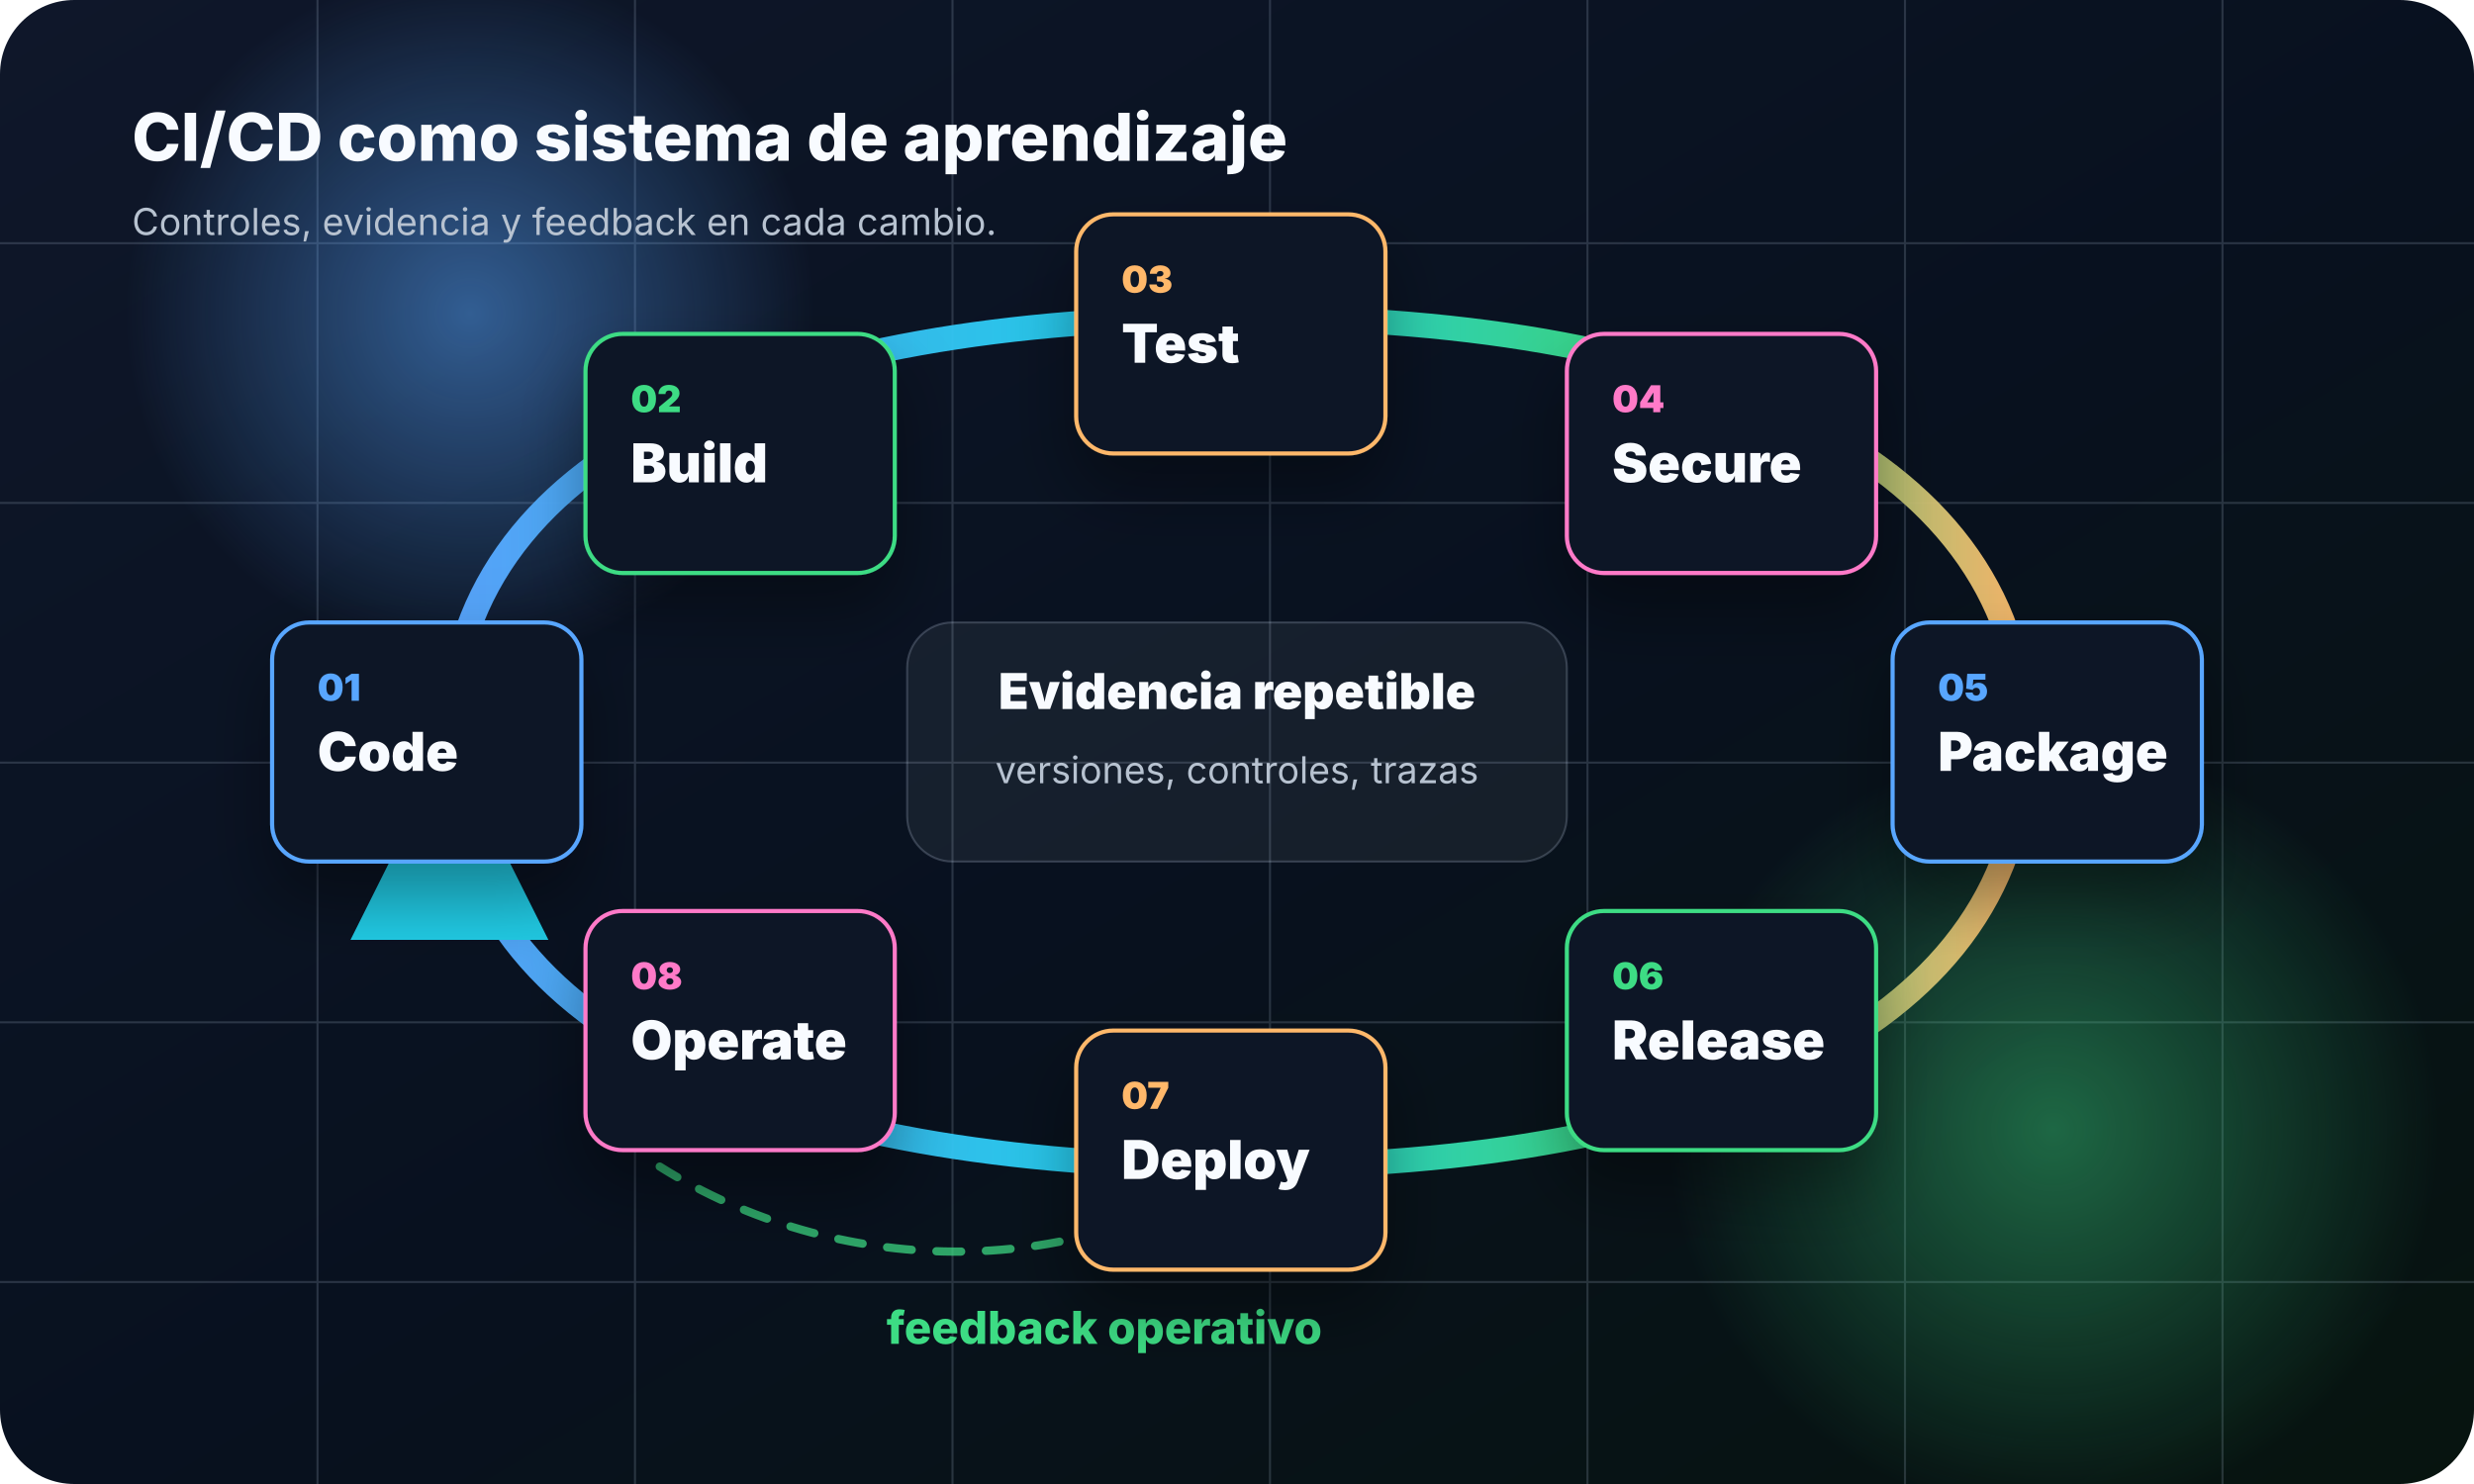
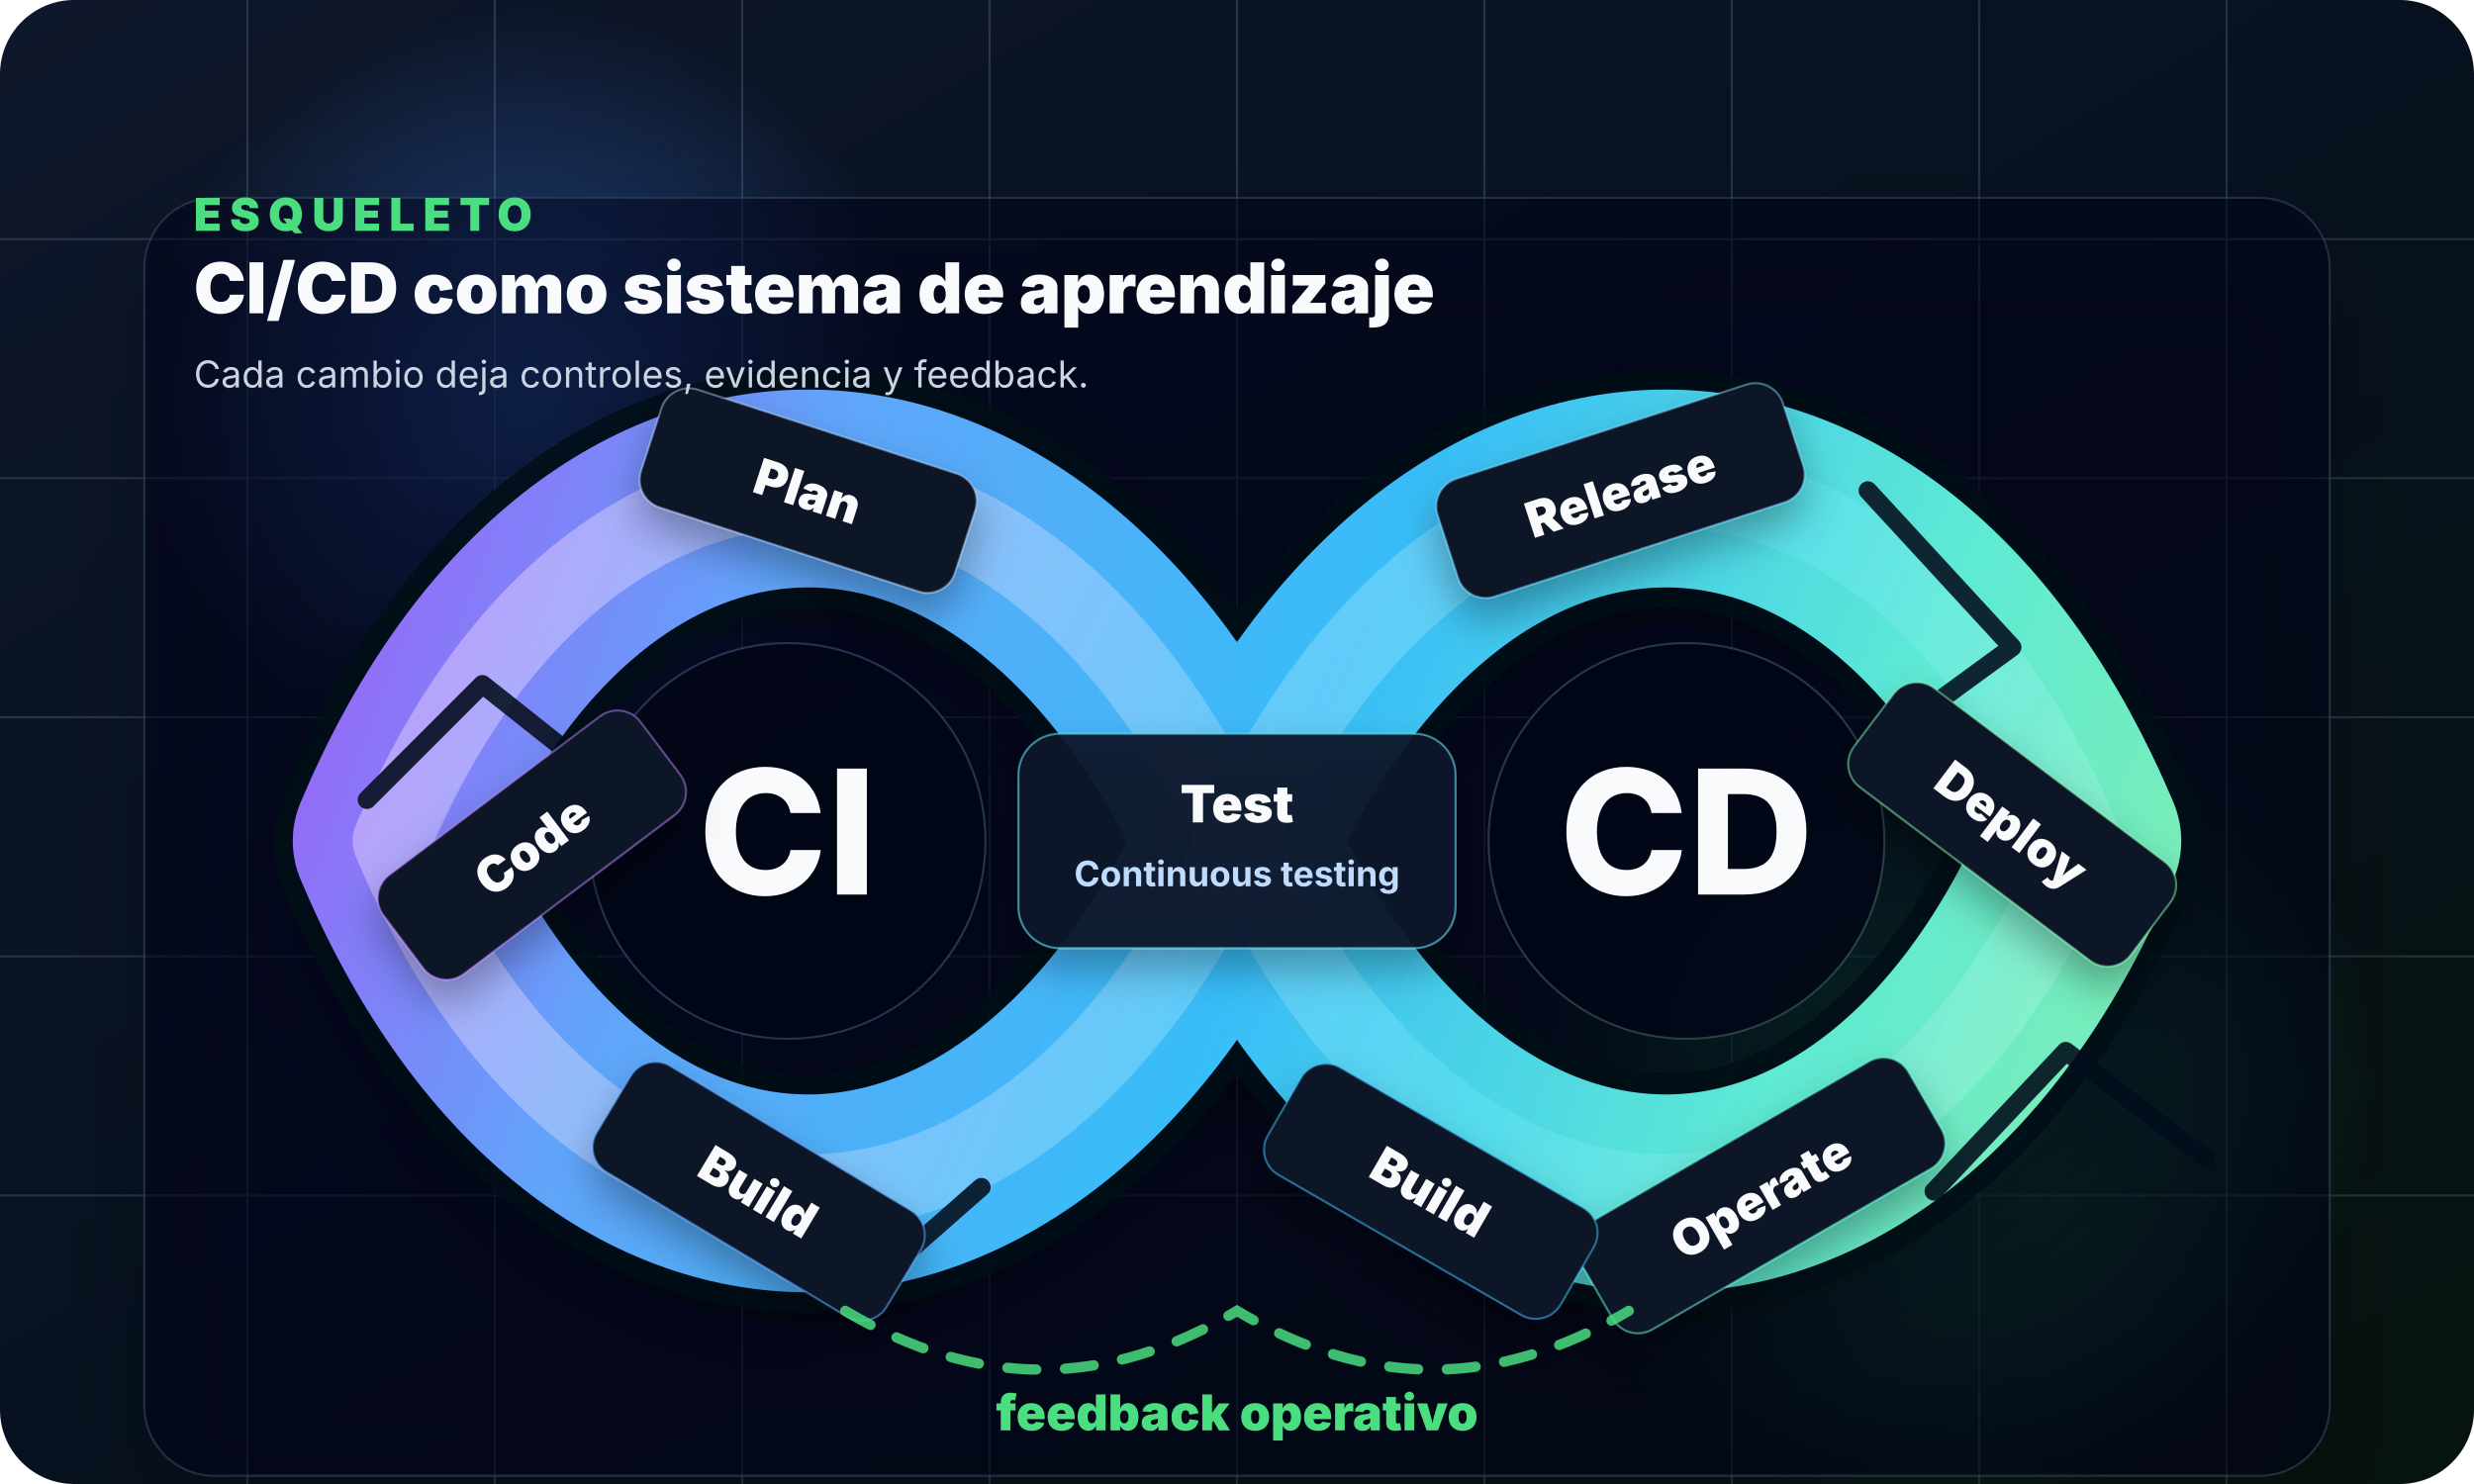
<svg xmlns="http://www.w3.org/2000/svg" width="1200" height="720" viewBox="0 0 1200 720" role="img" aria-labelledby="title desc">
  <defs>
    <linearGradient id="bg" x1="0" x2="1" y1="0" y2="1">
      <stop offset="0" stop-color="#0f172a" />
-       <stop offset="0.52" stop-color="#08111f" />
-       <stop offset="1" stop-color="#07140f" />
+       <stop offset="0.5" stop-color="#07111f" />
+       <stop offset="1" stop-color="#07130f" />
    </linearGradient>
-     <linearGradient id="line" x1="0" x2="1" y1="0" y2="0">
-       <stop offset="0" stop-color="#58a6ff" />
-       <stop offset="0.45" stop-color="#22d3ee" />
-       <stop offset="0.75" stop-color="#3ddc84" />
-       <stop offset="1" stop-color="#ffb86b" />
+     <linearGradient id="loopGradient" x1="125" x2="1075" y1="180" y2="540" gradientUnits="userSpaceOnUse">
+       <stop offset="0" stop-color="#a855f7" />
+       <stop offset="0.25" stop-color="#60a5fa" />
+       <stop offset="0.52" stop-color="#38bdf8" />
+       <stop offset="0.78" stop-color="#5eead4" />
+       <stop offset="1" stop-color="#86efac" />
+     </linearGradient>
+     <linearGradient id="loopHighlight" x1="180" x2="1020" y1="150" y2="570" gradientUnits="userSpaceOnUse">
+       <stop offset="0" stop-color="#f5d0fe" stop-opacity="0.85" />
+       <stop offset="0.38" stop-color="#bfdbfe" stop-opacity="0.74" />
+       <stop offset="0.68" stop-color="#67e8f9" stop-opacity="0.65" />
+       <stop offset="1" stop-color="#bbf7d0" stop-opacity="0.72" />
    </linearGradient>
    <radialGradient id="glowBlue" cx="50%" cy="50%" r="50%">
-       <stop offset="0" stop-color="#58a6ff" stop-opacity="0.5" />
-       <stop offset="1" stop-color="#58a6ff" stop-opacity="0" />
+       <stop offset="0" stop-color="#3b82f6" stop-opacity="0.46" />
+       <stop offset="1" stop-color="#3b82f6" stop-opacity="0" />
    </radialGradient>
    <radialGradient id="glowGreen" cx="50%" cy="50%" r="50%">
-       <stop offset="0" stop-color="#3ddc84" stop-opacity="0.42" />
-       <stop offset="1" stop-color="#3ddc84" stop-opacity="0" />
+       <stop offset="0" stop-color="#22c55e" stop-opacity="0.42" />
+       <stop offset="1" stop-color="#22c55e" stop-opacity="0" />
    </radialGradient>
-     <filter id="softShadow" x="-20%" y="-20%" width="140%" height="140%">
-       <feDropShadow dx="0" dy="18" stdDeviation="16" flood-color="#000000" flood-opacity="0.35" />
+     <filter id="softShadow" x="-25%" y="-25%" width="150%" height="150%">
+       <feDropShadow dx="0" dy="22" stdDeviation="22" flood-color="#000000" flood-opacity="0.45" />
    </filter>
-     <marker id="arrow" viewBox="0 0 12 12" refX="10" refY="6" markerWidth="12" markerHeight="12" orient="auto-start-reverse">
-       <path d="M2 2 L10 6 L2 10 Z" fill="#22d3ee" />
-     </marker>
+     <filter id="labelShadow" x="-20%" y="-20%" width="140%" height="140%">
+       <feDropShadow dx="0" dy="10" stdDeviation="10" flood-color="#000000" flood-opacity="0.32" />
+     </filter>
+     <path id="infinityPath" d="M190 360 C286 132 496 132 600 360 C704 588 914 588 1010 360 C914 132 704 132 600 360 C496 588 286 588 190 360" />
  </defs>
  <rect width="1200" height="720" rx="36" fill="url(#bg)" />
-   <g opacity="0.24">
-     <path d="M0 118H1200M0 244H1200M0 370H1200M0 496H1200M0 622H1200M154 0V720M308 0V720M462 0V720M616 0V720M770 0V720M924 0V720M1078 0V720" stroke="#94a3b8" stroke-width="1" />
+   <g opacity="0.22">
+     <path d="M0 116H1200M0 232H1200M0 348H1200M0 464H1200M0 580H1200M120 0V720M240 0V720M360 0V720M480 0V720M600 0V720M720 0V720M840 0V720M960 0V720M1080 0V720" stroke="#94a3b8" stroke-width="1" />
  </g>
-   <circle cx="228" cy="152" r="168" fill="url(#glowBlue)" />
-   <circle cx="996" cy="548" r="188" fill="url(#glowGreen)" />
-   <text x="64" y="78" fill="#f8fbff" font-family="Inter, Arial, sans-serif" font-size="32" font-weight="800">CI/CD como sistema de aprendizaje</text>
-   <text x="64" y="114" fill="#b7c2d0" font-family="Inter, Arial, sans-serif" font-size="18">Controles, evidencia y feedback en cada cambio.</text>
-   <path d="M218 360 C218 220 374 154 602 154 C830 154 982 224 982 360 C982 496 830 566 602 566 C374 566 218 500 218 360Z" fill="none" stroke="url(#line)" stroke-width="12" stroke-linecap="round" marker-end="url(#arrow)" opacity="0.96" />
-   <path d="M602 566 C520 622 406 620 320 566" fill="none" stroke="#3ddc84" stroke-width="4" stroke-linecap="round" stroke-dasharray="12 12" opacity="0.72" />
-   <text x="430" y="652" fill="#3ddc84" font-family="Inter, Arial, sans-serif" font-size="22" font-weight="800">feedback operativo</text>
-   <g filter="url(#softShadow)" font-family="Inter, Arial, sans-serif">
-     <g transform="translate(132 302)">
-       <rect width="150" height="116" rx="18" fill="#111827" stroke="#58a6ff" stroke-width="2" />
-       <text x="22" y="38" fill="#58a6ff" font-size="18" font-weight="900">01</text>
-       <text x="22" y="72" fill="#f8fbff" font-size="26" font-weight="900">Code</text>
+   <circle cx="258" cy="194" r="190" fill="url(#glowBlue)" />
+   <circle cx="942" cy="526" r="210" fill="url(#glowGreen)" />
+   <g filter="url(#softShadow)" transform="translate(0 48)">
+     <rect x="70" y="48" width="1060" height="620" rx="34" fill="#020817" fill-opacity="0.46" stroke="#334155" stroke-opacity="0.62" />
+     <path d="M190 360 C286 132 496 132 600 360 C704 588 914 588 1010 360 C914 132 704 132 600 360 C496 588 286 588 190 360" fill="none" stroke="#020617" stroke-width="116" stroke-linecap="round" stroke-linejoin="round" opacity="0.82" />
+     <path d="M190 360 C286 132 496 132 600 360 C704 588 914 588 1010 360 C914 132 704 132 600 360 C496 588 286 588 190 360" fill="none" stroke="url(#loopGradient)" stroke-width="96" stroke-linecap="round" stroke-linejoin="round" />
+     <path d="M190 360 C286 132 496 132 600 360 C704 588 914 588 1010 360 C914 132 704 132 600 360 C496 588 286 588 190 360" fill="none" stroke="url(#loopHighlight)" stroke-width="38" stroke-linecap="round" stroke-linejoin="round" opacity="0.58" />
+     <path d="M178 340 L234 284 L292 330" fill="none" stroke="#07111f" stroke-width="9" stroke-linecap="round" stroke-linejoin="round" opacity="0.9" />
+     <path d="M906 190 L976 266 L902 320" fill="none" stroke="#07111f" stroke-width="9" stroke-linecap="round" stroke-linejoin="round" opacity="0.9" />
+     <path d="M938 530 L1002 462 L1070 514" fill="none" stroke="#07111f" stroke-width="9" stroke-linecap="round" stroke-linejoin="round" opacity="0.9" />
+     <path d="M338 540 L410 586 L476 528" fill="none" stroke="#07111f" stroke-width="9" stroke-linecap="round" stroke-linejoin="round" opacity="0.9" />
+   </g>
+   <g font-family="Inter, Arial, sans-serif" text-anchor="middle" transform="translate(0 48)">
+     <circle cx="382" cy="360" r="96" fill="#020617" fill-opacity="0.86" stroke="#93c5fd" stroke-opacity="0.24" />
+     <circle cx="818" cy="360" r="96" fill="#020617" fill-opacity="0.86" stroke="#a7f3d0" stroke-opacity="0.22" />
+     <text x="382" y="386" fill="#f8fafc" font-size="84" font-weight="800">CI</text>
+     <text x="818" y="386" fill="#f8fafc" font-size="84" font-weight="800">CD</text>
+   </g>
+   <g font-family="Inter, Arial, sans-serif" filter="url(#labelShadow)" transform="translate(0 48)">
+     <g transform="translate(312 160) rotate(18 80 30)">
+       <rect width="160" height="60" rx="14" fill="#111827" stroke="#bfdbfe" stroke-opacity="0.42" />
+       <text x="80" y="39" fill="#f8fafc" text-anchor="middle" font-size="24" font-weight="850">Plan</text>
    </g>
-     <g transform="translate(284 162)">
-       <rect width="150" height="116" rx="18" fill="#111827" stroke="#3ddc84" stroke-width="2" />
-       <text x="22" y="38" fill="#3ddc84" font-size="18" font-weight="900">02</text>
-       <text x="22" y="72" fill="#f8fbff" font-size="26" font-weight="900">Build</text>
+     <g transform="translate(180 332) rotate(-37 78 30)">
+       <rect width="156" height="60" rx="14" fill="#111827" stroke="#c084fc" stroke-opacity="0.48" />
+       <text x="78" y="39" fill="#f8fafc" text-anchor="middle" font-size="24" font-weight="850">Code</text>
    </g>
-     <g transform="translate(522 104)">
-       <rect width="150" height="116" rx="18" fill="#111827" stroke="#ffb86b" stroke-width="2" />
-       <text x="22" y="38" fill="#ffb86b" font-size="18" font-weight="900">03</text>
-       <text x="22" y="72" fill="#f8fbff" font-size="26" font-weight="900">Test</text>
+     <g transform="translate(286 500) rotate(31 82 30)">
+       <rect width="164" height="60" rx="14" fill="#111827" stroke="#60a5fa" stroke-opacity="0.52" />
+       <text x="82" y="39" fill="#f8fafc" text-anchor="middle" font-size="24" font-weight="850">Build</text>
    </g>
-     <g transform="translate(760 162)">
-       <rect width="150" height="116" rx="18" fill="#111827" stroke="#ff7ac8" stroke-width="2" />
-       <text x="22" y="38" fill="#ff7ac8" font-size="18" font-weight="900">04</text>
-       <text x="22" y="72" fill="#f8fbff" font-size="26" font-weight="900">Secure</text>
+     <g transform="translate(494 308)">
+       <rect width="212" height="104" rx="20" fill="#0f172a" fill-opacity="0.94" stroke="#67e8f9" stroke-opacity="0.56" />
+       <text x="106" y="43" fill="#f8fafc" text-anchor="middle" font-size="25" font-weight="900">Test</text>
+       <text x="106" y="74" fill="#bfdbfe" text-anchor="middle" font-size="17" font-weight="700">Continuous testing</text>
    </g>
-     <g transform="translate(918 302)">
-       <rect width="150" height="116" rx="18" fill="#111827" stroke="#58a6ff" stroke-width="2" />
-       <text x="22" y="38" fill="#58a6ff" font-size="18" font-weight="900">05</text>
-       <text x="22" y="72" fill="#f8fbff" font-size="26" font-weight="900">Package</text>
+     <g transform="translate(698 160) rotate(-18 88 30)">
+       <rect width="176" height="60" rx="14" fill="#111827" stroke="#7dd3fc" stroke-opacity="0.48" />
+       <text x="88" y="39" fill="#f8fafc" text-anchor="middle" font-size="24" font-weight="850">Release</text>
    </g>
-     <g transform="translate(760 442)">
-       <rect width="150" height="116" rx="18" fill="#111827" stroke="#3ddc84" stroke-width="2" />
-       <text x="22" y="38" fill="#3ddc84" font-size="18" font-weight="900">06</text>
-       <text x="22" y="72" fill="#f8fbff" font-size="26" font-weight="900">Release</text>
+     <g transform="translate(892 322) rotate(37 84 30)">
+       <rect width="168" height="60" rx="14" fill="#111827" stroke="#86efac" stroke-opacity="0.5" />
+       <text x="84" y="39" fill="#f8fafc" text-anchor="middle" font-size="24" font-weight="850">Deploy</text>
    </g>
-     <g transform="translate(522 500)">
-       <rect width="150" height="116" rx="18" fill="#111827" stroke="#ffb86b" stroke-width="2" />
-       <text x="22" y="38" fill="#ffb86b" font-size="18" font-weight="900">07</text>
-       <text x="22" y="72" fill="#f8fbff" font-size="26" font-weight="900">Deploy</text>
+     <g transform="translate(762 502) rotate(-30 92 30)">
+       <rect width="184" height="60" rx="14" fill="#111827" stroke="#5eead4" stroke-opacity="0.52" />
+       <text x="92" y="39" fill="#f8fafc" text-anchor="middle" font-size="24" font-weight="850">Operate</text>
    </g>
-     <g transform="translate(284 442)">
-       <rect width="150" height="116" rx="18" fill="#111827" stroke="#ff7ac8" stroke-width="2" />
-       <text x="22" y="38" fill="#ff7ac8" font-size="18" font-weight="900">08</text>
-       <text x="22" y="72" fill="#f8fbff" font-size="26" font-weight="900">Operate</text>
+     <g transform="translate(612 500) rotate(30 82 30)">
+       <rect width="164" height="60" rx="14" fill="#111827" stroke="#38bdf8" stroke-opacity="0.52" />
+       <text x="82" y="39" fill="#f8fafc" text-anchor="middle" font-size="24" font-weight="850">Build</text>
    </g>
  </g>
  <g font-family="Inter, Arial, sans-serif">
-     <rect x="440" y="302" width="320" height="116" rx="22" fill="#f8fbff" fill-opacity="0.06" stroke="#dbeafe" stroke-opacity="0.2" />
-     <text x="600" y="344" fill="#f8fbff" text-anchor="middle" font-size="24" font-weight="900">Evidencia repetible</text>
-     <text x="600" y="380" fill="#b7c2d0" text-anchor="middle" font-size="18">versiones, controles, trazas</text>
+     <text x="94" y="112" fill="#4ade80" font-size="22" font-weight="900" letter-spacing="4">ESQUELETO</text>
+     <text x="94" y="152" fill="#f8fafc" font-size="34" font-weight="900">CI/CD como sistema de aprendizaje</text>
+     <text x="94" y="188" fill="#cbd5e1" font-size="18">Cada cambio deja controles, evidencia y feedback.</text>
+     <path d="M410 636 C474 674 536 674 600 636 C664 674 726 674 790 636" fill="none" stroke="#4ade80" stroke-width="5" stroke-linecap="round" stroke-dasharray="14 14" opacity="0.84" />
+     <text x="600" y="694" fill="#4ade80" text-anchor="middle" font-size="24" font-weight="900">feedback operativo</text>
  </g>
</svg>
